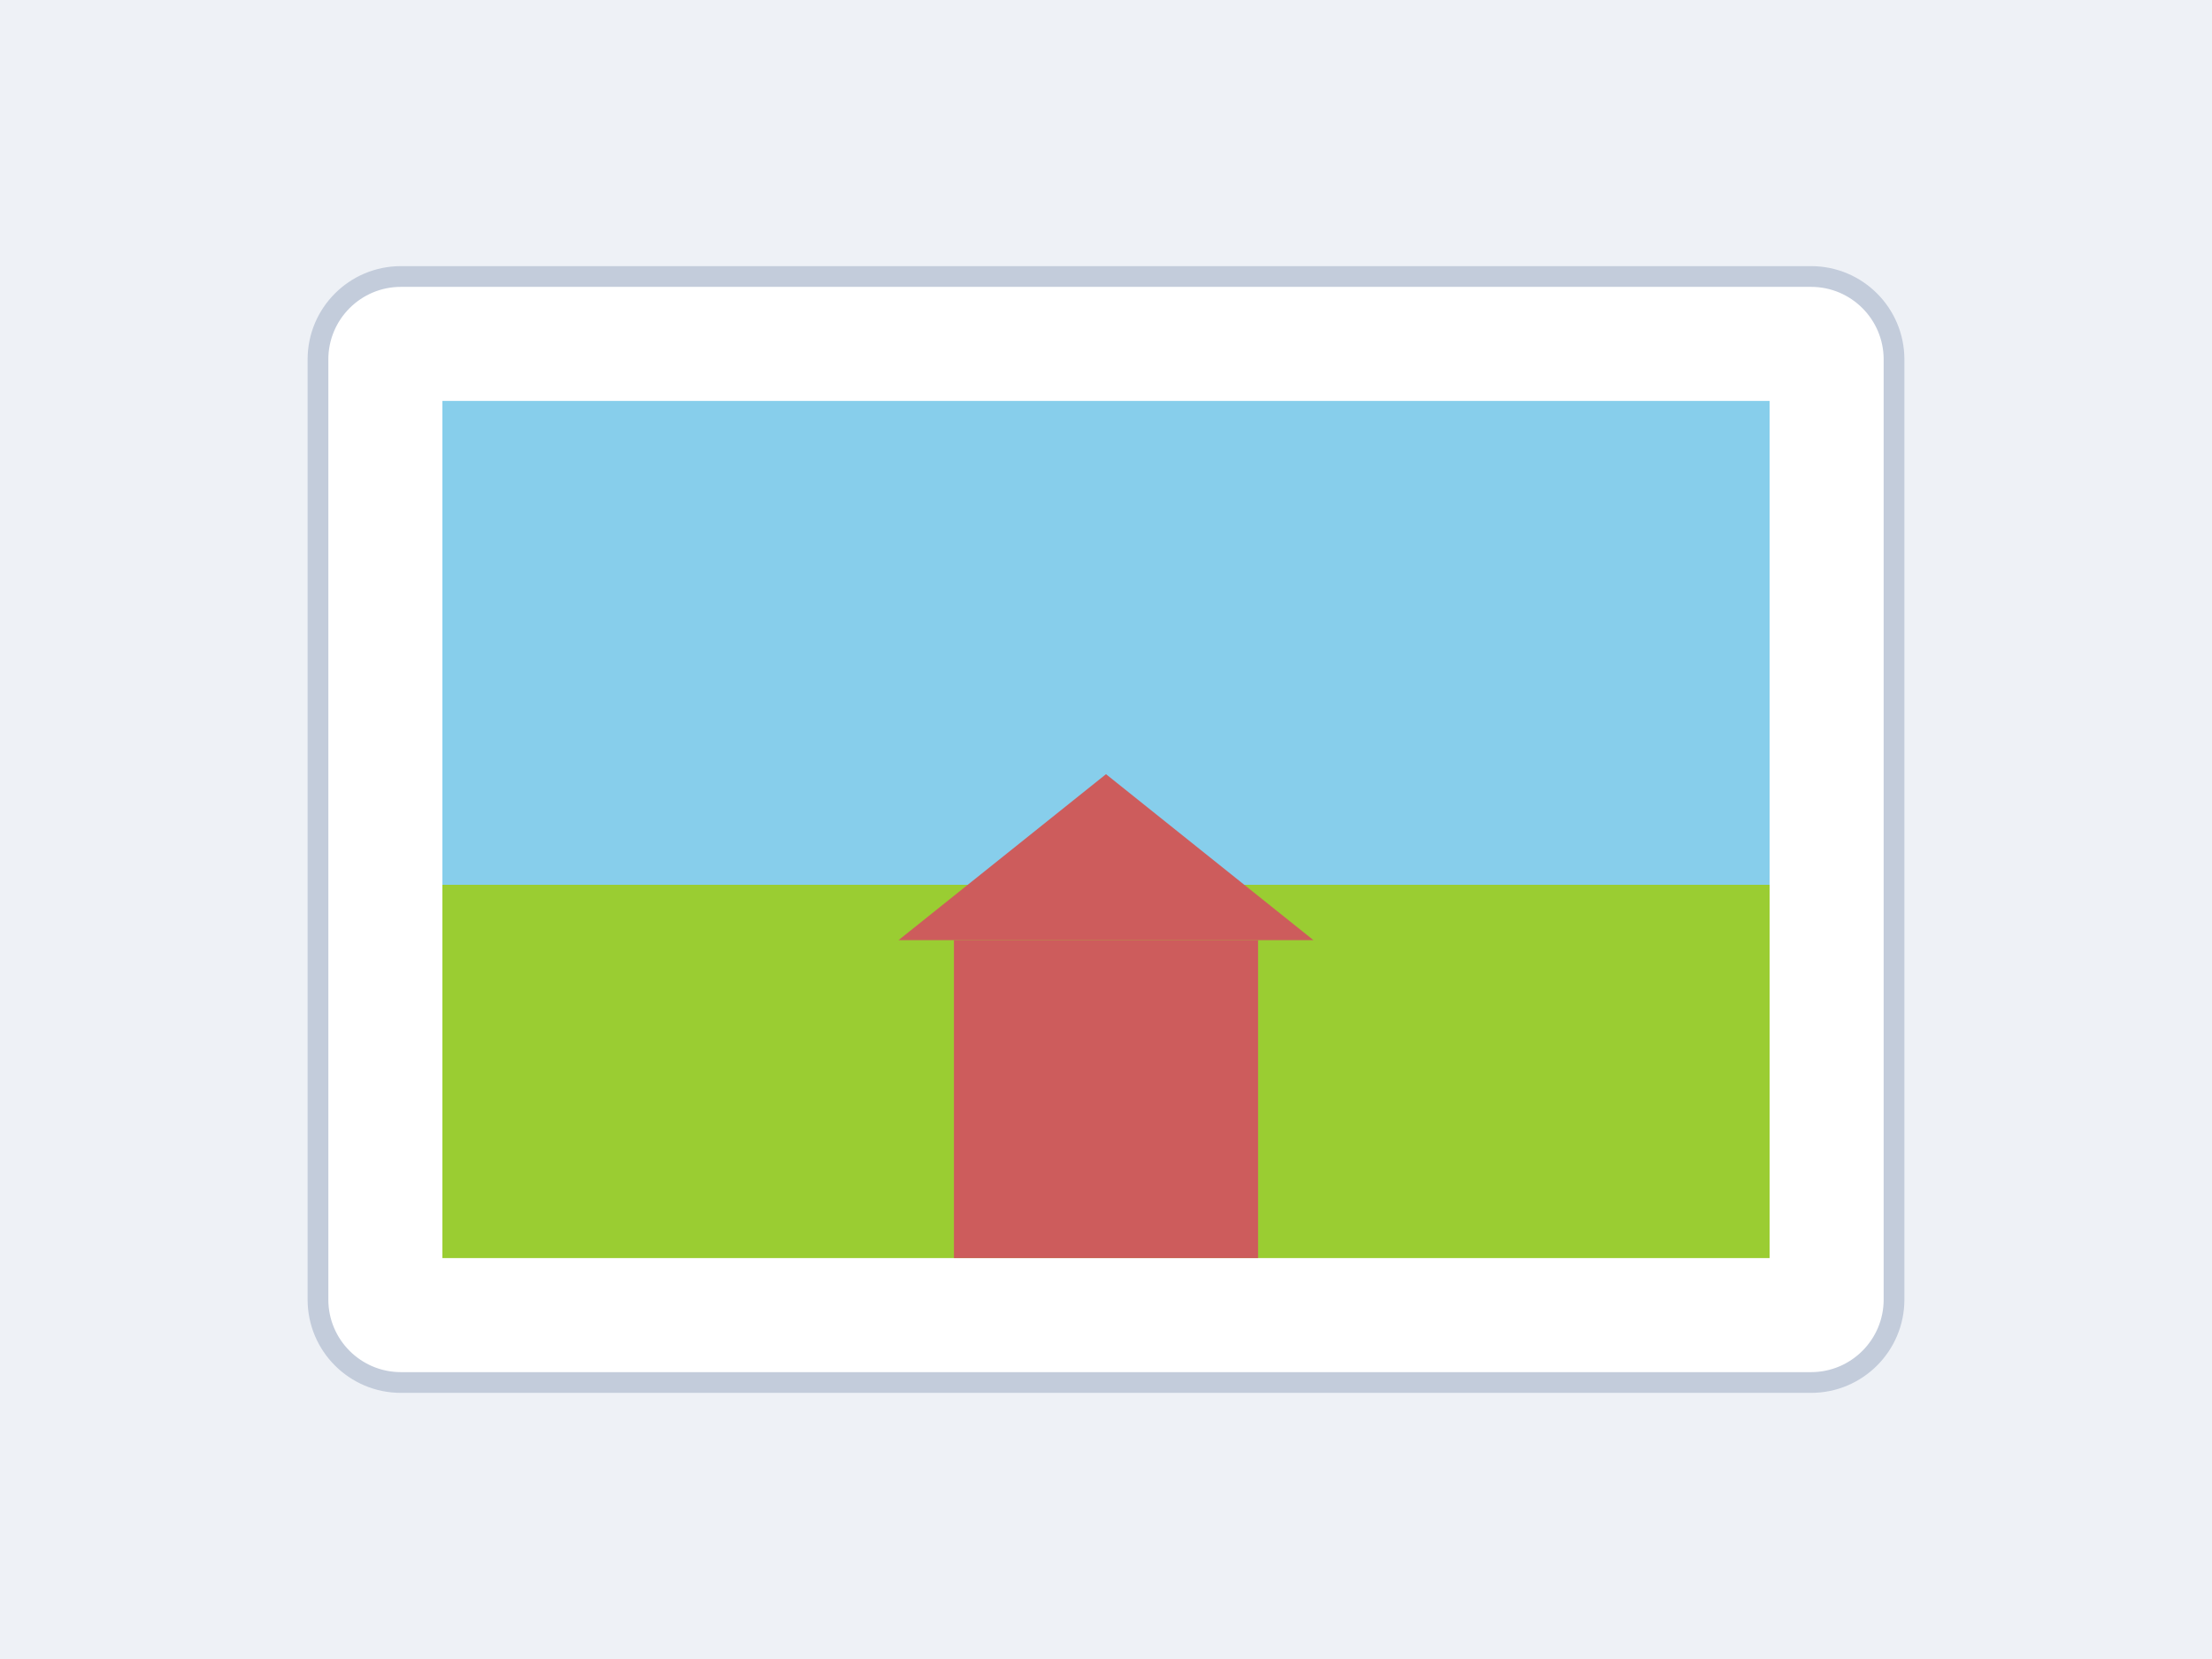
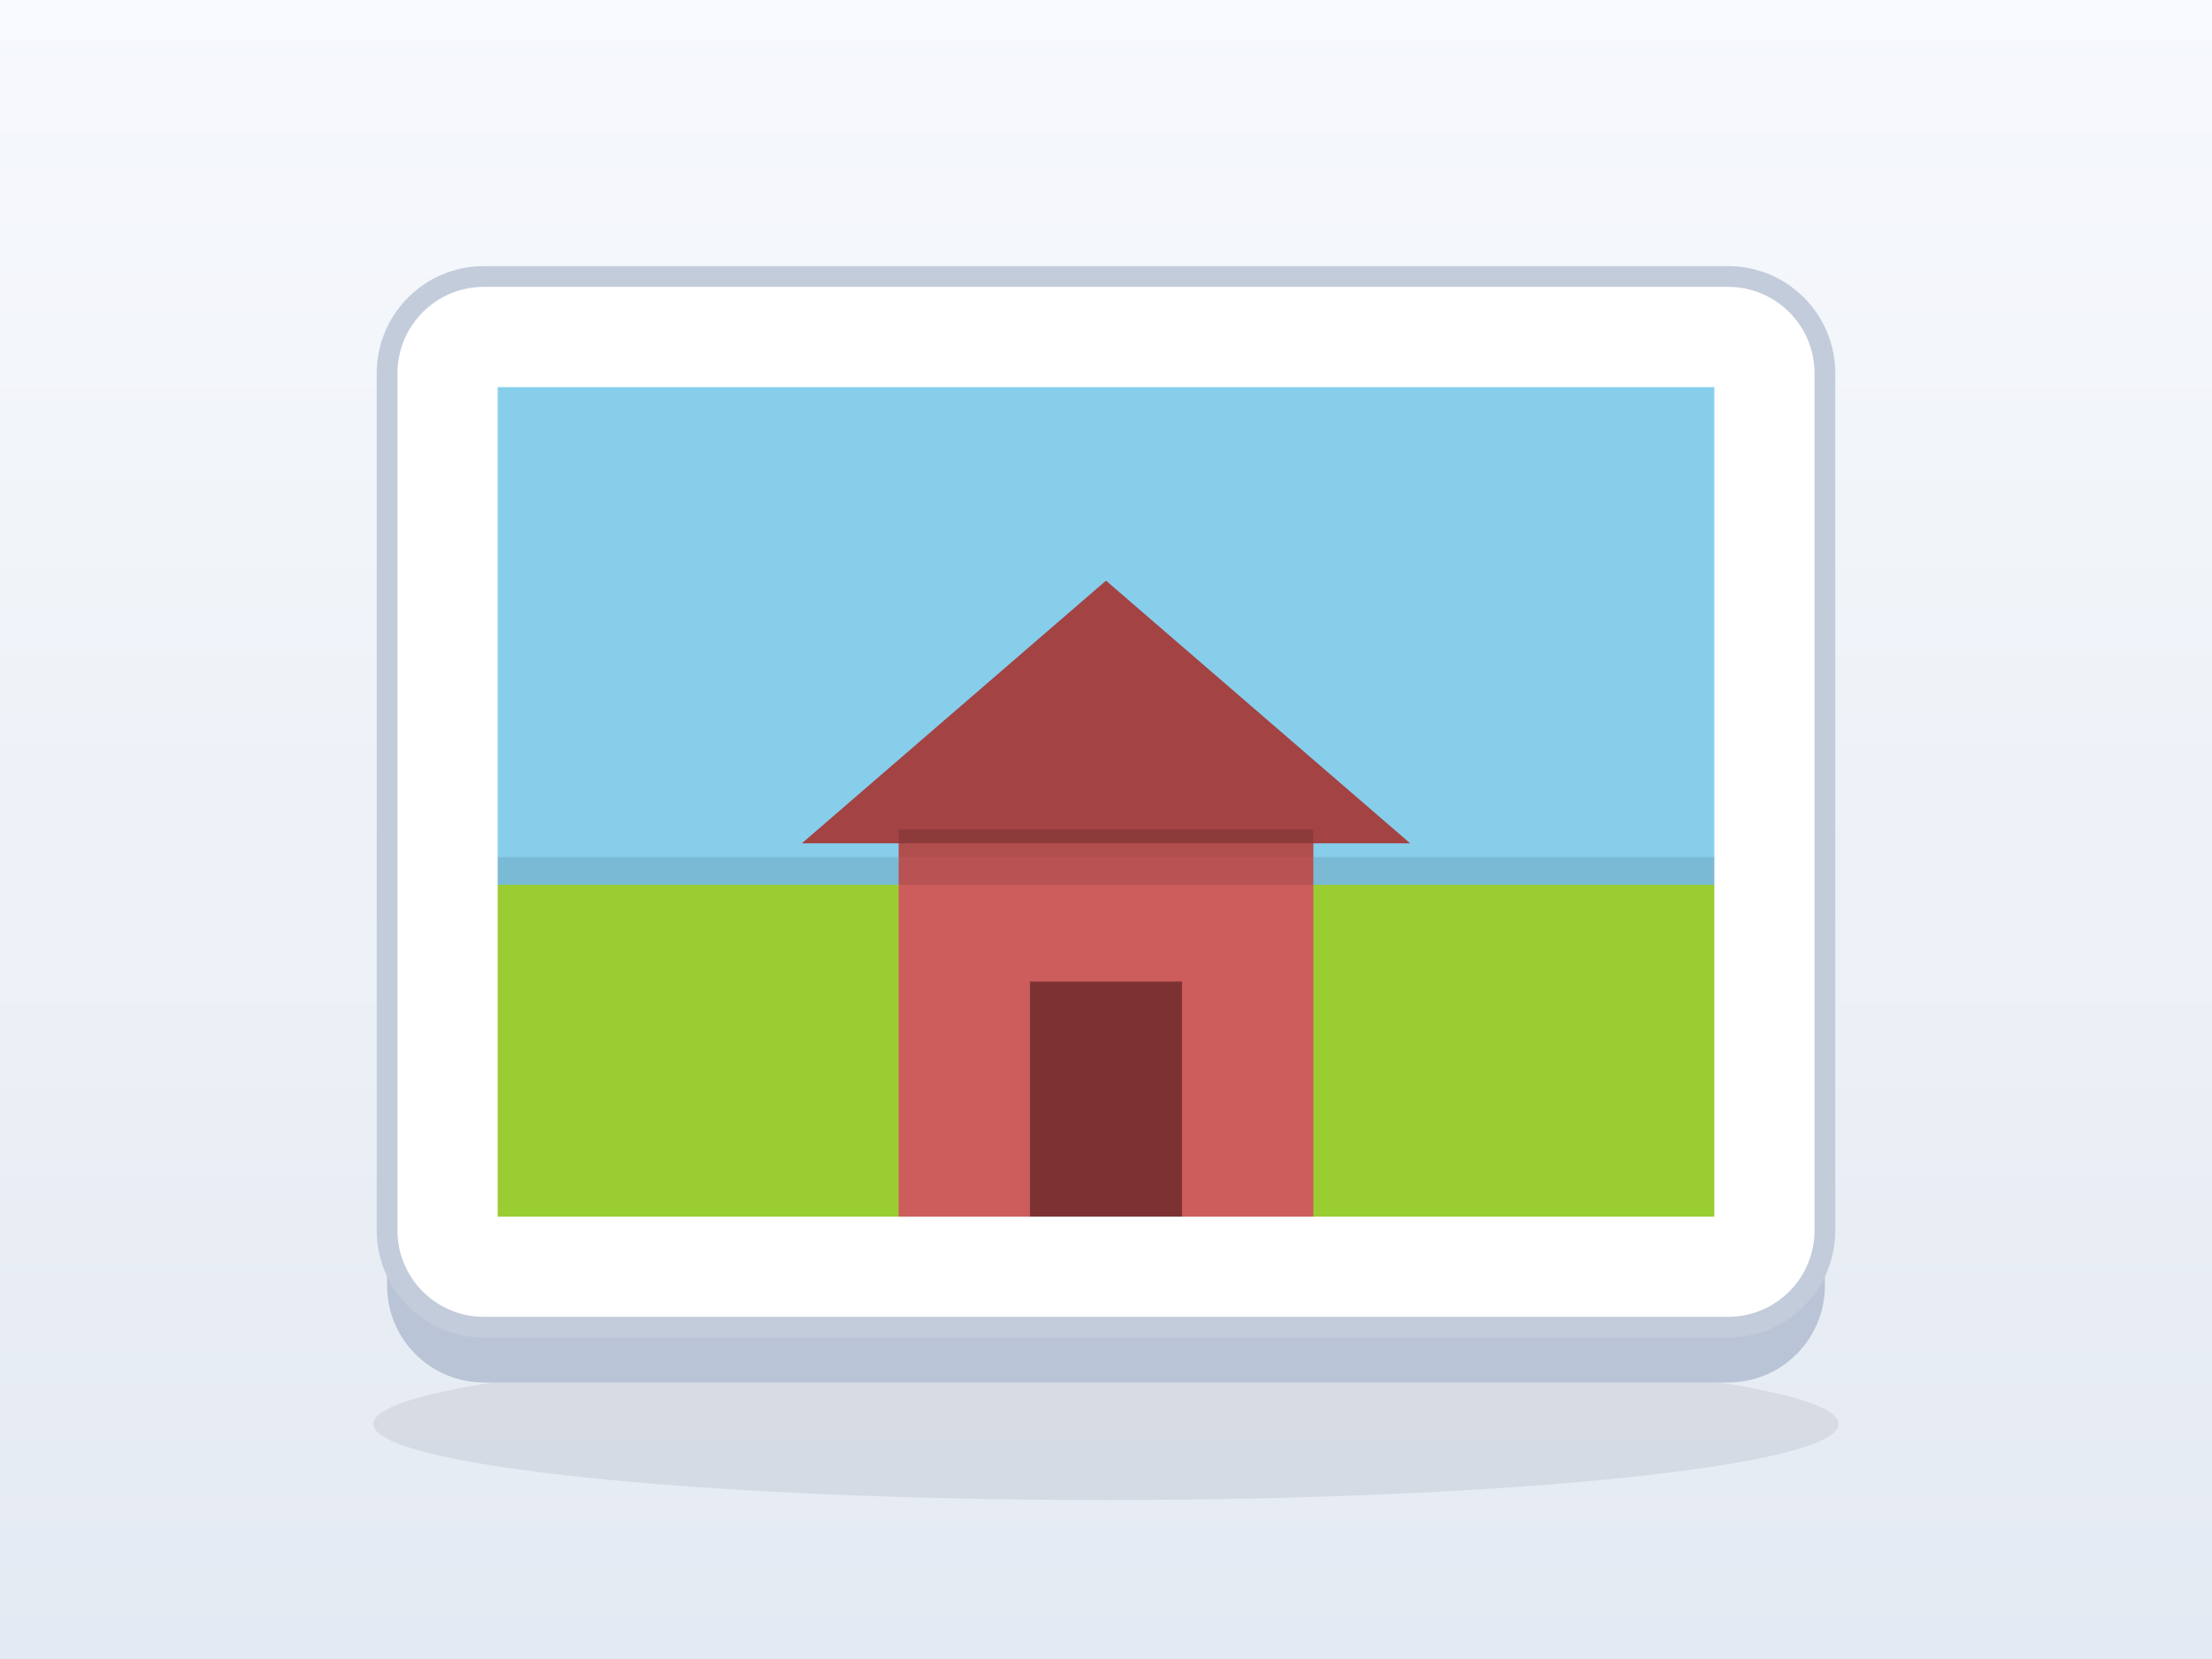
- <svg xmlns="http://www.w3.org/2000/svg" viewBox="0 0 320 240" role="img" aria-label="A rectangular plate carrying a multi-coloured extruded relief">
-   <rect width="320" height="240" fill="#eef1f6" />
-   <g transform="translate(46 40)">
-     <rect width="228" height="160" rx="12" fill="#ffffff" stroke="#c3ccdb" stroke-width="3" />
-     <rect x="18" y="18" width="192" height="70" fill="#87ceeb" />
-     <rect x="18" y="88" width="192" height="54" fill="#9acd32" />
-     <path d="M92 142V96h44v46z" fill="#cd5c5c" />
-     <path d="M84 96l30-24 30 24z" fill="#cd5c5c" />
+ <svg xmlns="http://www.w3.org/2000/svg" viewBox="0 0 320 240" role="img" aria-label="A rectangular plate carrying a multi-coloured extruded relief of a house under a sky">
+   <defs>
+     <linearGradient id="panel-bg" x1="0" y1="0" x2="0" y2="1">
+       <stop offset="0" stop-color="#f7f9fc" />
+       <stop offset="1" stop-color="#e4eaf3" />
+     </linearGradient>
+     <clipPath id="panel-face">
+       <rect x="-104" y="-76" width="208" height="152" rx="14" />
+     </clipPath>
+   </defs>
+   <rect width="320" height="240" fill="url(#panel-bg)" />
+   <g transform="translate(160 116)">
+     <ellipse cx="0" cy="90" rx="106" ry="11" fill="#0f172a" opacity="0.08" />
+     <rect x="-104" y="-68" width="208" height="152" rx="14" fill="#b9c4d6" />
+     <rect x="-104" y="-76" width="208" height="152" rx="14" fill="#ffffff" />
+     <g clip-path="url(#panel-face)">
+       <rect x="-88" y="-60" width="176" height="72" fill="#87ceeb" />
+       <rect x="-88" y="12" width="176" height="48" fill="#9acd32" />
+       <path d="M-30 60V4h60v56z" fill="#cd5c5c" />
+       <path d="M-44 6 0-32 44 6z" fill="#a34343" />
+       <rect x="-11" y="26" width="22" height="34" fill="#7d3232" />
+       <rect x="-30" y="4" width="60" height="4" fill="#000" opacity="0.14" />
+       <rect x="-88" y="8" width="176" height="4" fill="#000" opacity="0.1" />
+     </g>
+     <rect x="-104" y="-76" width="208" height="152" rx="14" fill="none" stroke="#c3ccdb" stroke-width="3" />
  </g>
</svg>
